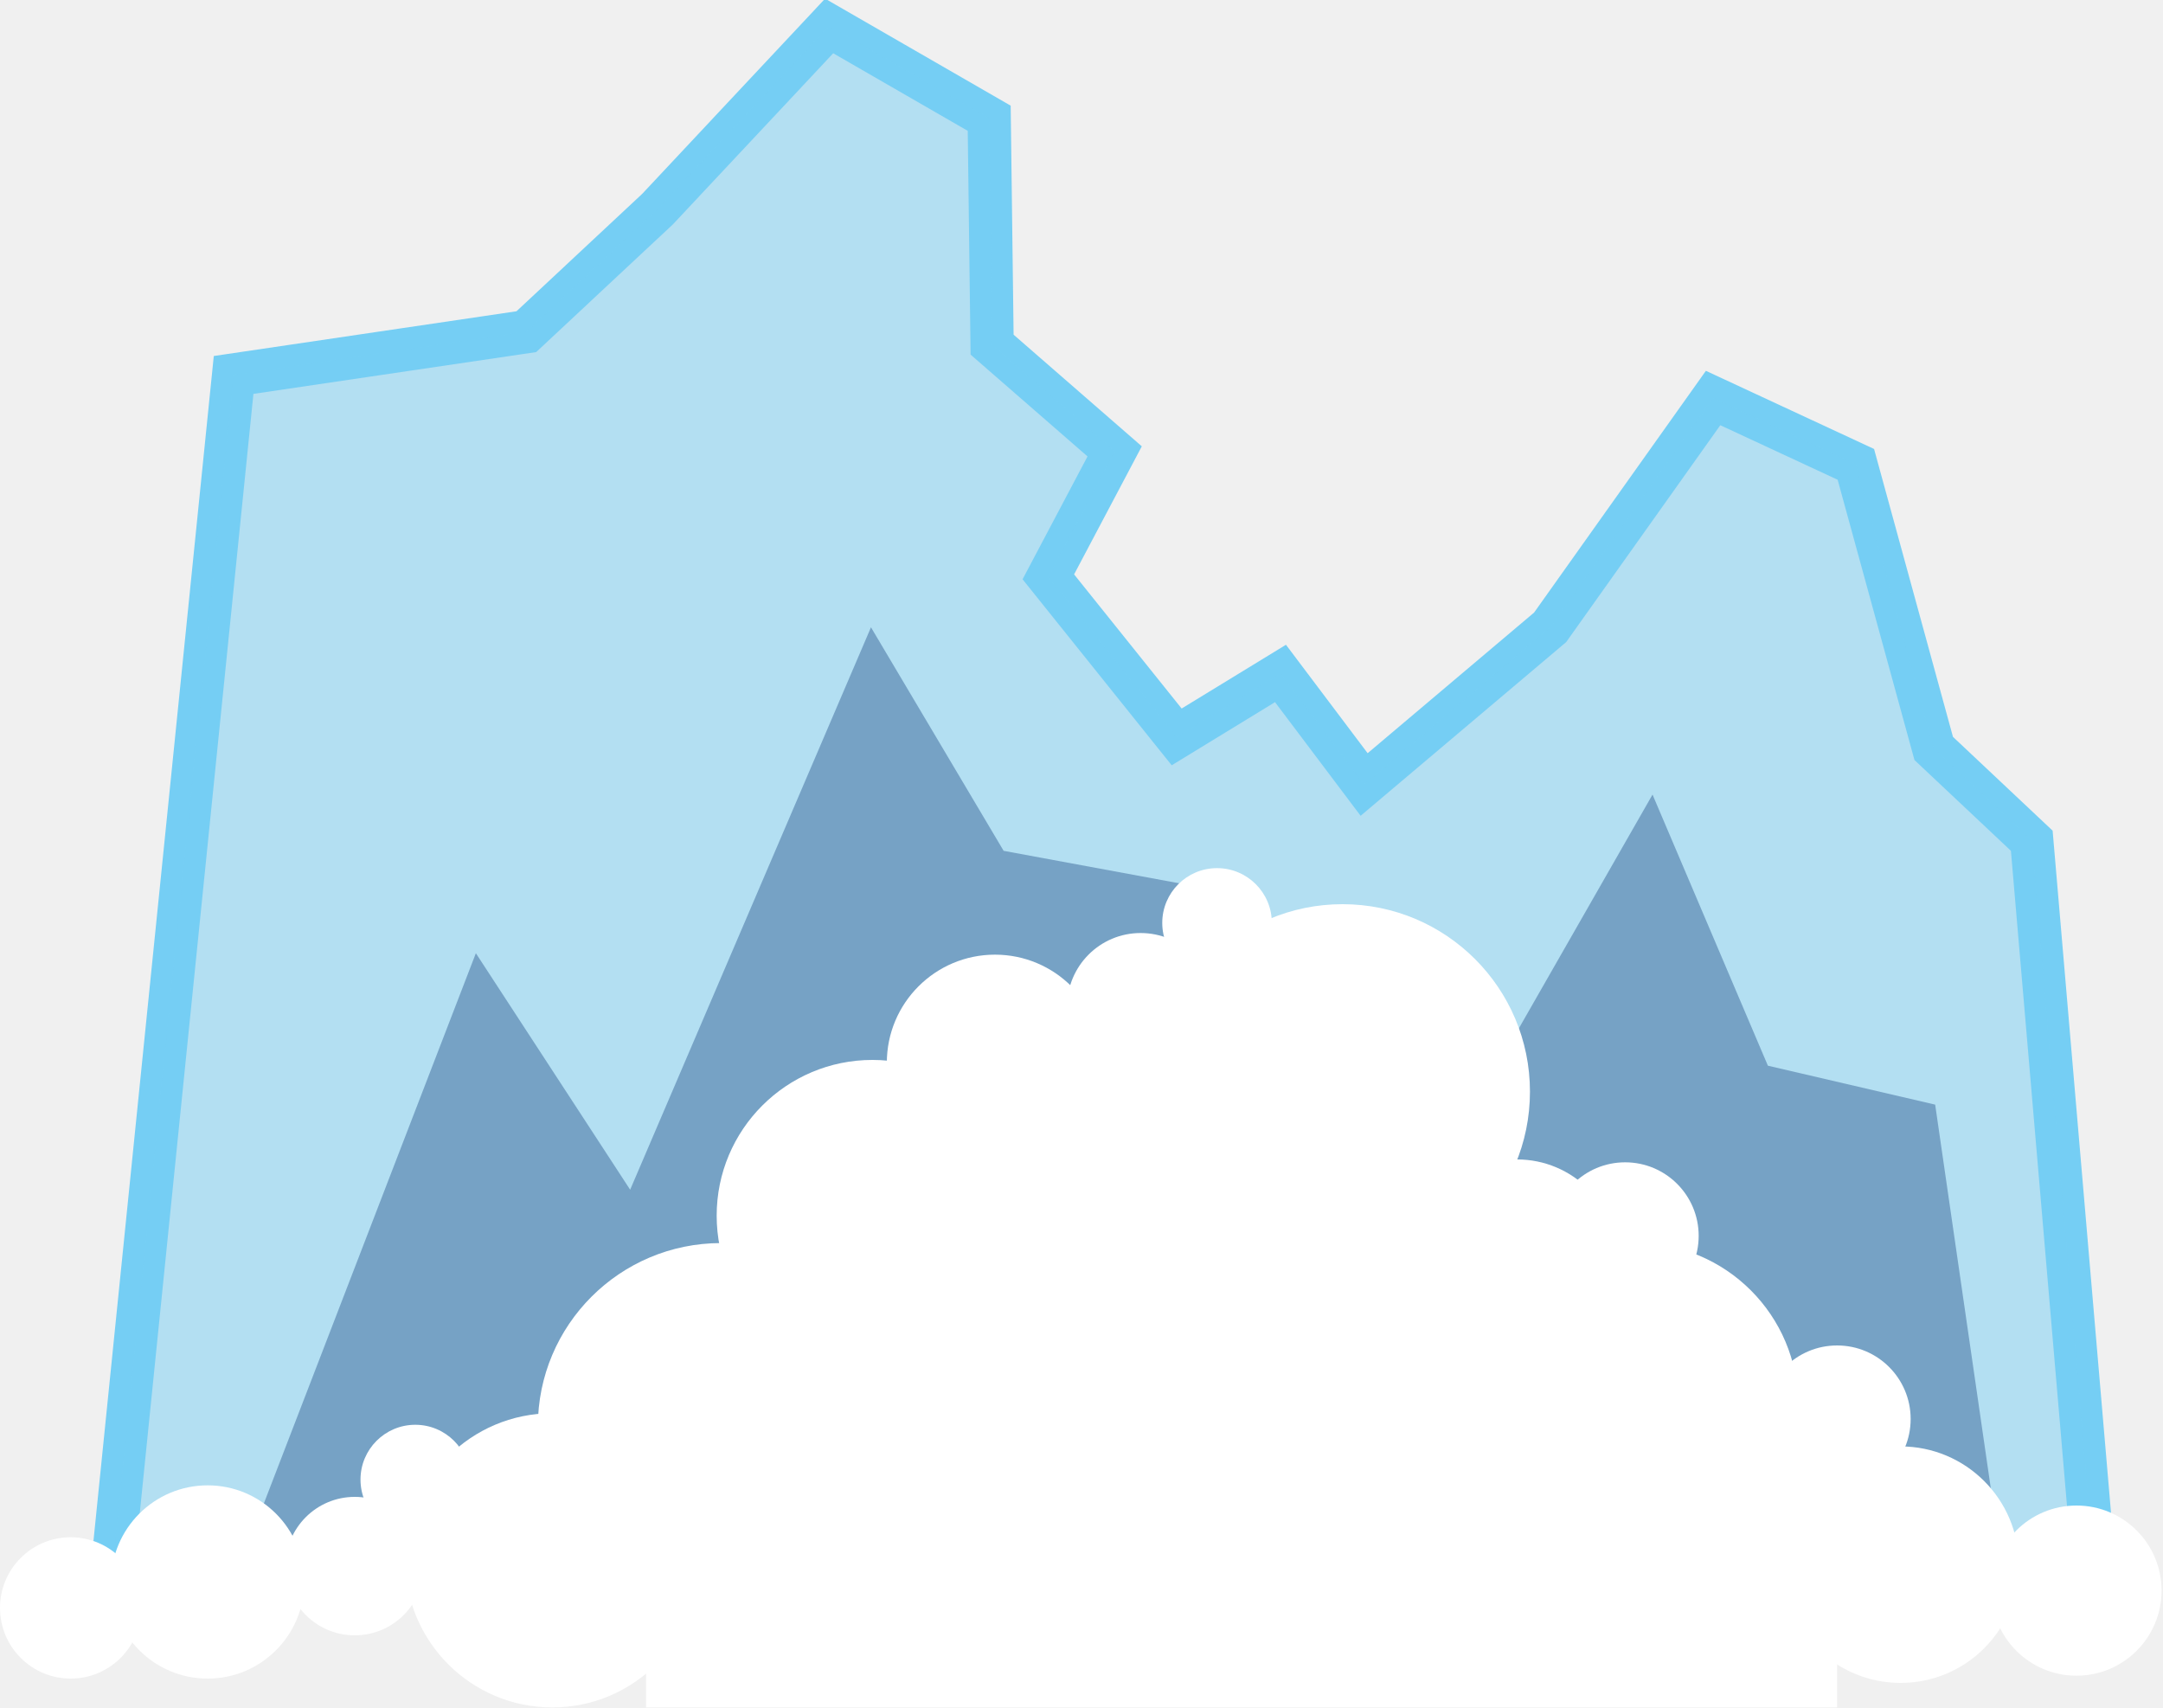
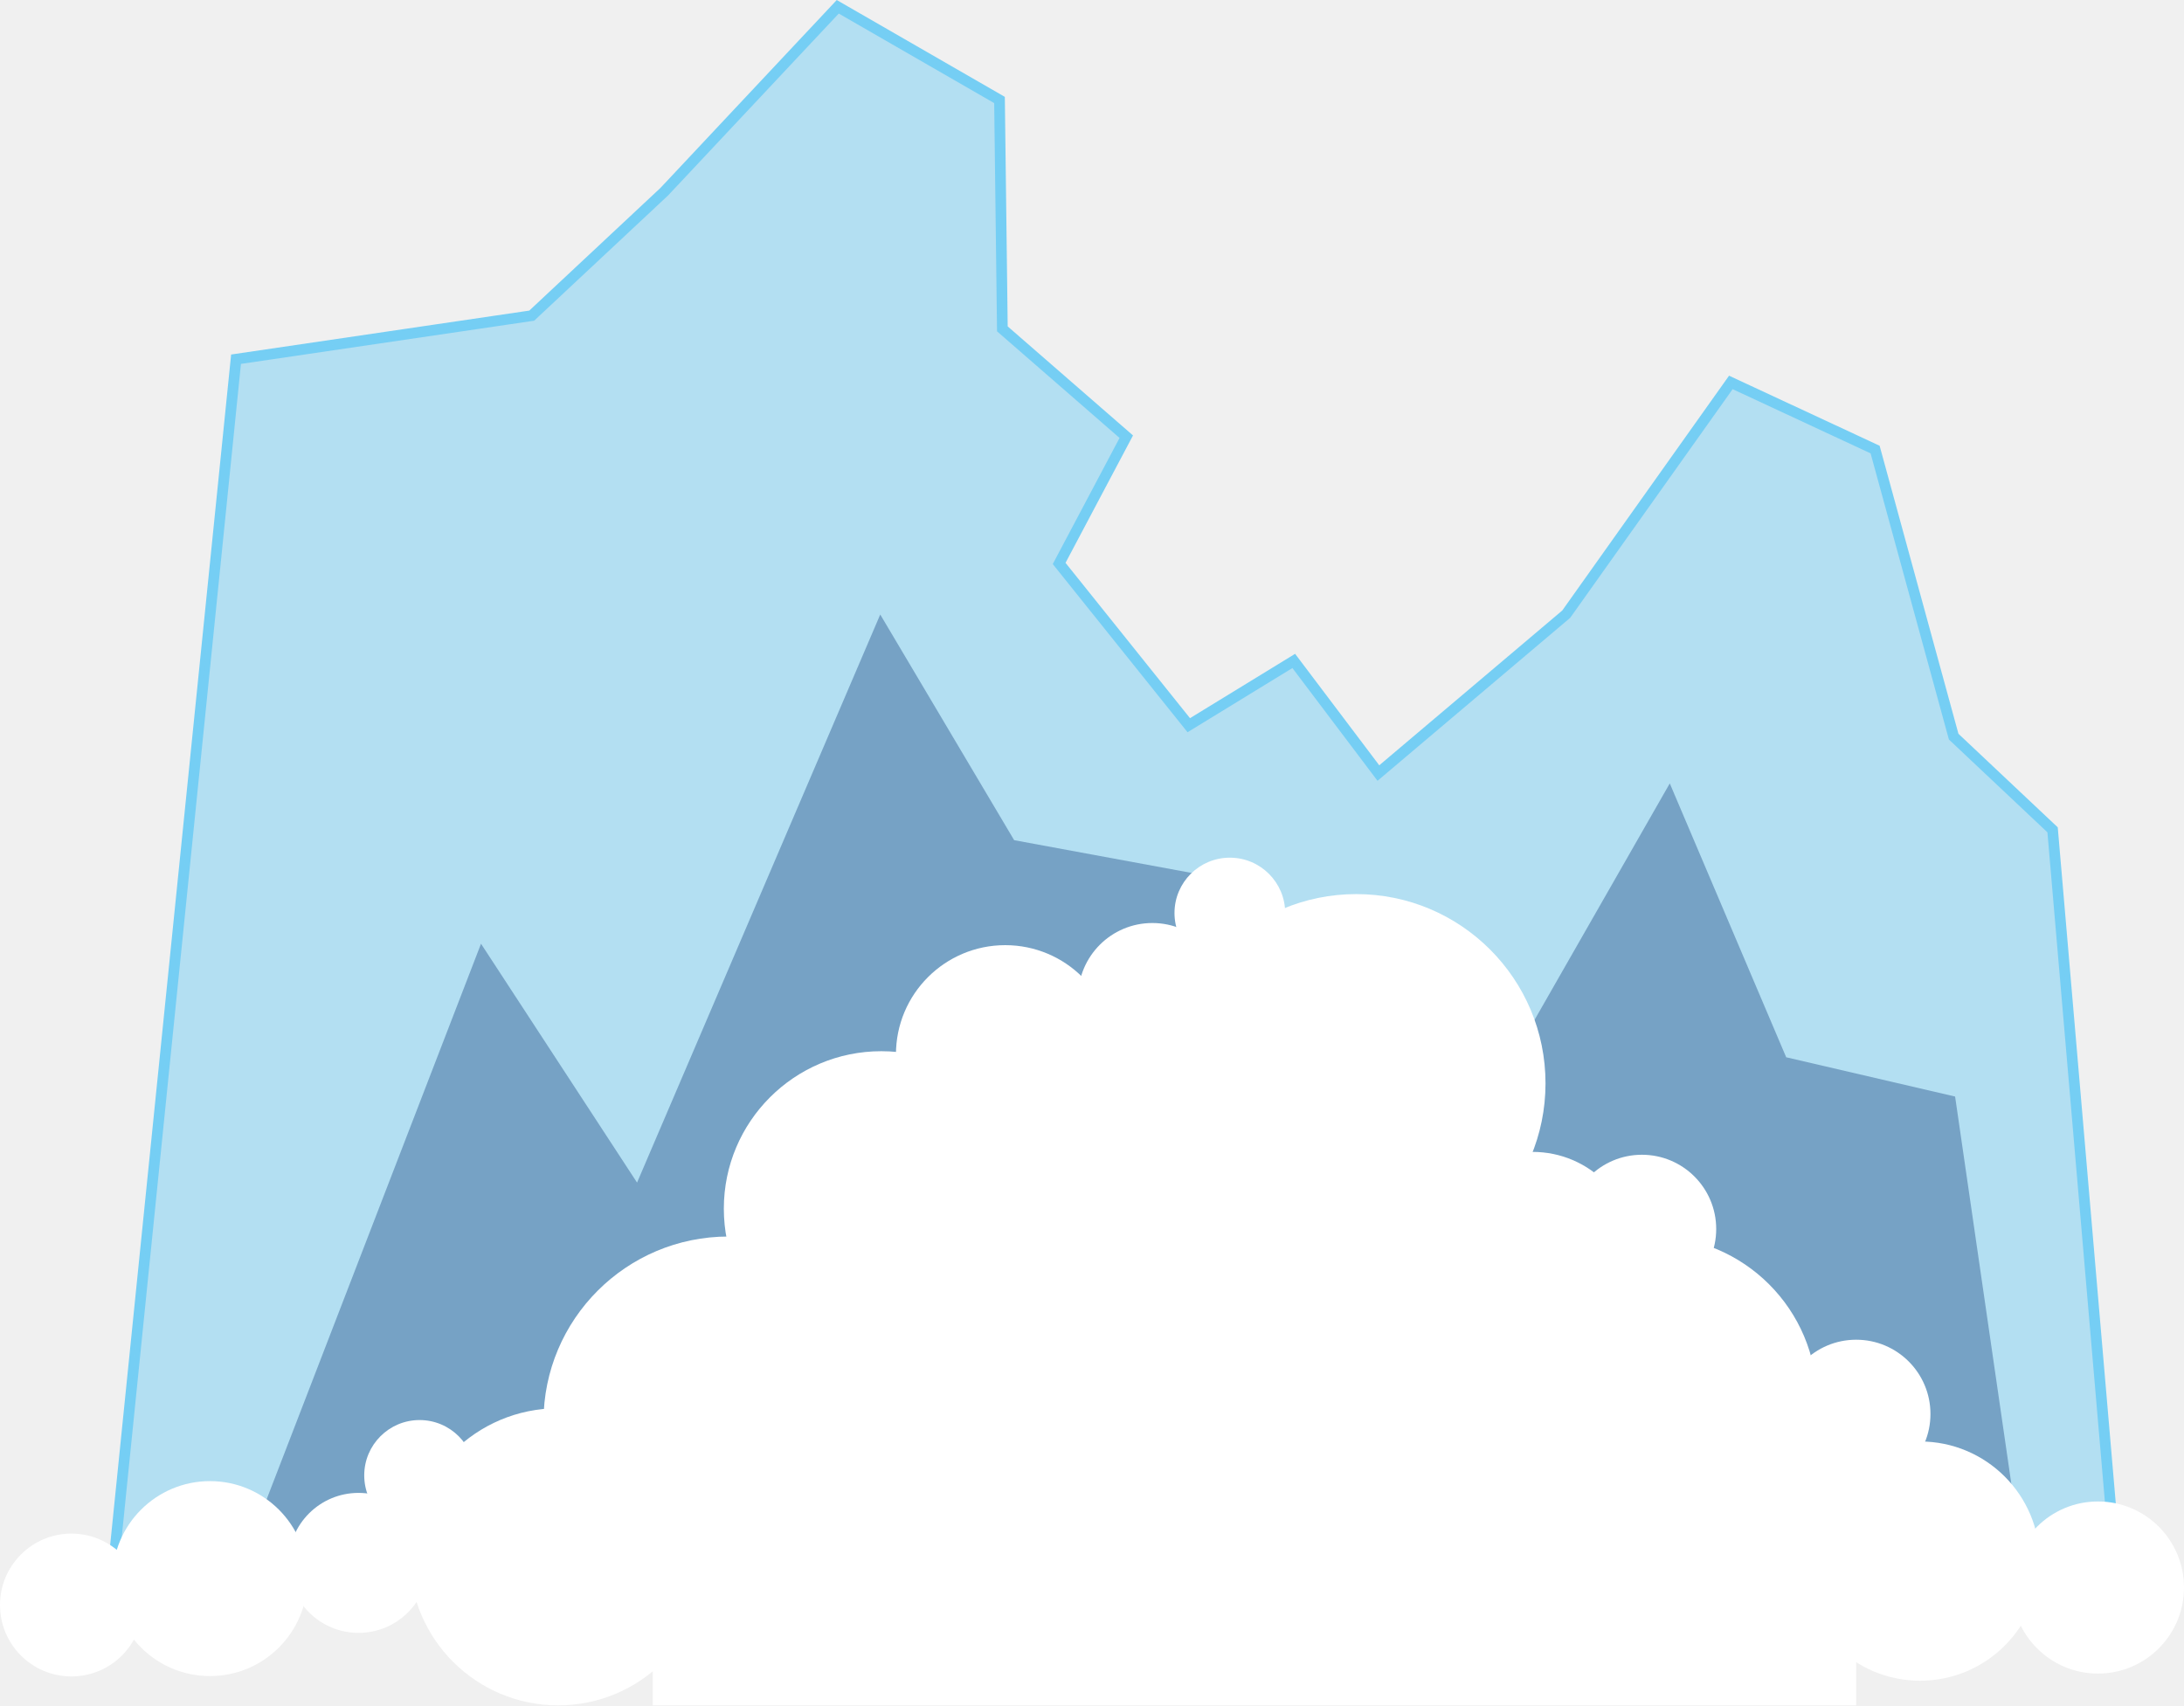
- <svg xmlns="http://www.w3.org/2000/svg" version="1.1" id="Layer_1" x="0px" y="0px" viewBox="0 205.2 150 118.4" enable-background="new 0 205.2 150 118.4" xml:space="preserve">
-   <path fill="none" stroke="#75CEF4" stroke-width="3" stroke-miterlimit="10" d="M7.7,314.9h137.6l-4.4-51.4l-6.8-6.4l-5.4-19.7  l-9.9-4.6l-11.3,15.9l-12.9,10.9l-5.8-7.7l-7.2,4.4l-8.9-11.1l4.6-8.7l-8.5-7.4l-0.2-15.7l-11.1-6.4l-11.9,12.7l-9.1,8.5l-20.3,3  L7.7,314.9z" />
-   <path opacity="0.5" fill="#75CEF4" enable-background="new    " d="M7.7,314.9h137.6l-4.4-51.4l-6.8-6.4l-5.4-19.7l-9.9-4.6  l-11.3,15.9l-12.9,10.9l-5.8-7.7l-7.2,4.4l-8.9-11.1l4.6-8.7l-8.5-7.4l-0.2-15.7l-11.1-6.4l-11.9,12.7l-9.1,8.5l-20.3,3L7.7,314.9z" />
-   <path opacity="0.36" fill="#0A3575" enable-background="new    " d="M16.2,314.9H139l-4.8-33.1l-11.6-2.7l-8-18.8l-20.3,35.5  l-10.1-28.9l-14.6-2.7l-9.2-15.5l-16.7,39l-10.7-16.4L16.2,314.9z" />
+ <svg xmlns="http://www.w3.org/2000/svg" version="1.1" id="Layer_1" x="0px" y="0px" viewBox="0 365.1 611.6 477.6" enable-background="new 0 365.1 611.6 477.6" xml:space="preserve">
+   <path fill="none" stroke="#75CEF4" stroke-width="3" stroke-miterlimit="10" d="M31.4,807.2h561.4l-18-209.7l-27.7-26.1l-22-80.4  l-40.4-18.8l-46.1,64.9L386,581.6l-23.7-31.4l-29.4,18l-36.3-45.3l18.8-35.5l-34.7-30.2l-0.8-64.1L234.6,367L186,418.8l-37.1,34.7  l-82.8,12.2L31.4,807.2z" />
+   <path opacity="0.5" fill="#75CEF4" enable-background="new    " d="M31.4,807.2h561.4l-18-209.7l-27.7-26.1l-22-80.4l-40.4-18.8  l-46.1,64.9L386,581.6l-23.7-31.4l-29.4,18l-36.3-45.3l18.8-35.5l-34.7-30.2l-0.8-64.1L234.6,367L186,418.8l-37.1,34.7l-82.8,12.2  L31.4,807.2z" />
+   <path opacity="0.36" fill="#0A3575" enable-background="new    " d="M66.1,807.2h501l-19.6-135l-47.3-11l-32.6-76.7l-82.8,144.8  l-41.2-117.9l-59.6-11l-37.5-63.2l-68.1,159.1l-43.7-66.9L66.1,807.2z" />
  <g>
-     <circle fill="#FFFFFF" cx="4.9" cy="316.7" r="4.9" />
-     <circle fill="#FFFFFF" cx="14.4" cy="314.9" r="6.7" />
-     <circle fill="#FFFFFF" cx="24.6" cy="313.8" r="4.8" />
-     <circle fill="#FFFFFF" cx="38.3" cy="313.4" r="10.2" />
-     <circle fill="#FFFFFF" cx="50" cy="304.1" r="12.7" />
-     <circle fill="#FFFFFF" cx="60.5" cy="289.5" r="10.8" />
-     <circle fill="#FFFFFF" cx="131.8" cy="313.7" r="8.2" />
-     <circle fill="#FFFFFF" cx="144" cy="315.5" r="5.9" />
-     <circle fill="#FFFFFF" cx="84.4" cy="269.2" r="3.8" />
-     <circle fill="#FFFFFF" cx="28.8" cy="307.8" r="3.8" />
-     <circle fill="#FFFFFF" cx="113.5" cy="302.6" r="11.2" />
-     <circle fill="#FFFFFF" cx="105.2" cy="292.6" r="7" />
-     <circle fill="#FFFFFF" cx="93.1" cy="280.9" r="13" />
-     <circle fill="#FFFFFF" cx="79.1" cy="275" r="5.1" />
-     <circle fill="#FFFFFF" cx="127.4" cy="303.6" r="5.1" />
-     <circle fill="#FFFFFF" cx="112.7" cy="290.9" r="5.1" />
-     <circle fill="#FFFFFF" cx="69" cy="278.9" r="7.5" />
+     <circle fill="#FFFFFF" cx="20" cy="814.6" r="20" />
+     <circle fill="#FFFFFF" cx="58.8" cy="807.2" r="27.3" />
+     <circle fill="#FFFFFF" cx="100.4" cy="802.8" r="19.6" />
+     <circle fill="#FFFFFF" cx="156.3" cy="801.1" r="41.6" />
+     <circle fill="#FFFFFF" cx="204" cy="763.2" r="51.8" />
+     <circle fill="#FFFFFF" cx="246.8" cy="703.6" r="44.1" />
+     <circle fill="#FFFFFF" cx="537.7" cy="802.3" r="33.5" />
+     <circle fill="#FFFFFF" cx="587.5" cy="809.7" r="24.1" />
+     <circle fill="#FFFFFF" cx="344.4" cy="620.8" r="15.5" />
+     <circle fill="#FFFFFF" cx="117.5" cy="778.3" r="15.5" />
+     <circle fill="#FFFFFF" cx="463.1" cy="757.1" r="45.7" />
+     <circle fill="#FFFFFF" cx="429.2" cy="716.3" r="28.6" />
+     <circle fill="#FFFFFF" cx="379.8" cy="668.5" r="53" />
+     <circle fill="#FFFFFF" cx="322.7" cy="644.4" r="20.8" />
+     <circle fill="#FFFFFF" cx="519.8" cy="761.1" r="20.8" />
+     <circle fill="#FFFFFF" cx="459.8" cy="709.3" r="20.8" />
+     <circle fill="#FFFFFF" cx="281.5" cy="660.4" r="30.6" />
  </g>
-   <rect x="44.8" y="305.5" fill="#FFFFFF" width="82.6" height="18.1" />
-   <rect x="61.3" y="278.9" fill="#FFFFFF" width="42.2" height="34.8" />
+   <rect x="182.8" y="768.9" fill="#FFFFFF" width="337" height="73.8" />
+   <rect x="250.1" y="660.4" fill="#FFFFFF" width="172.2" height="142" />
</svg>
